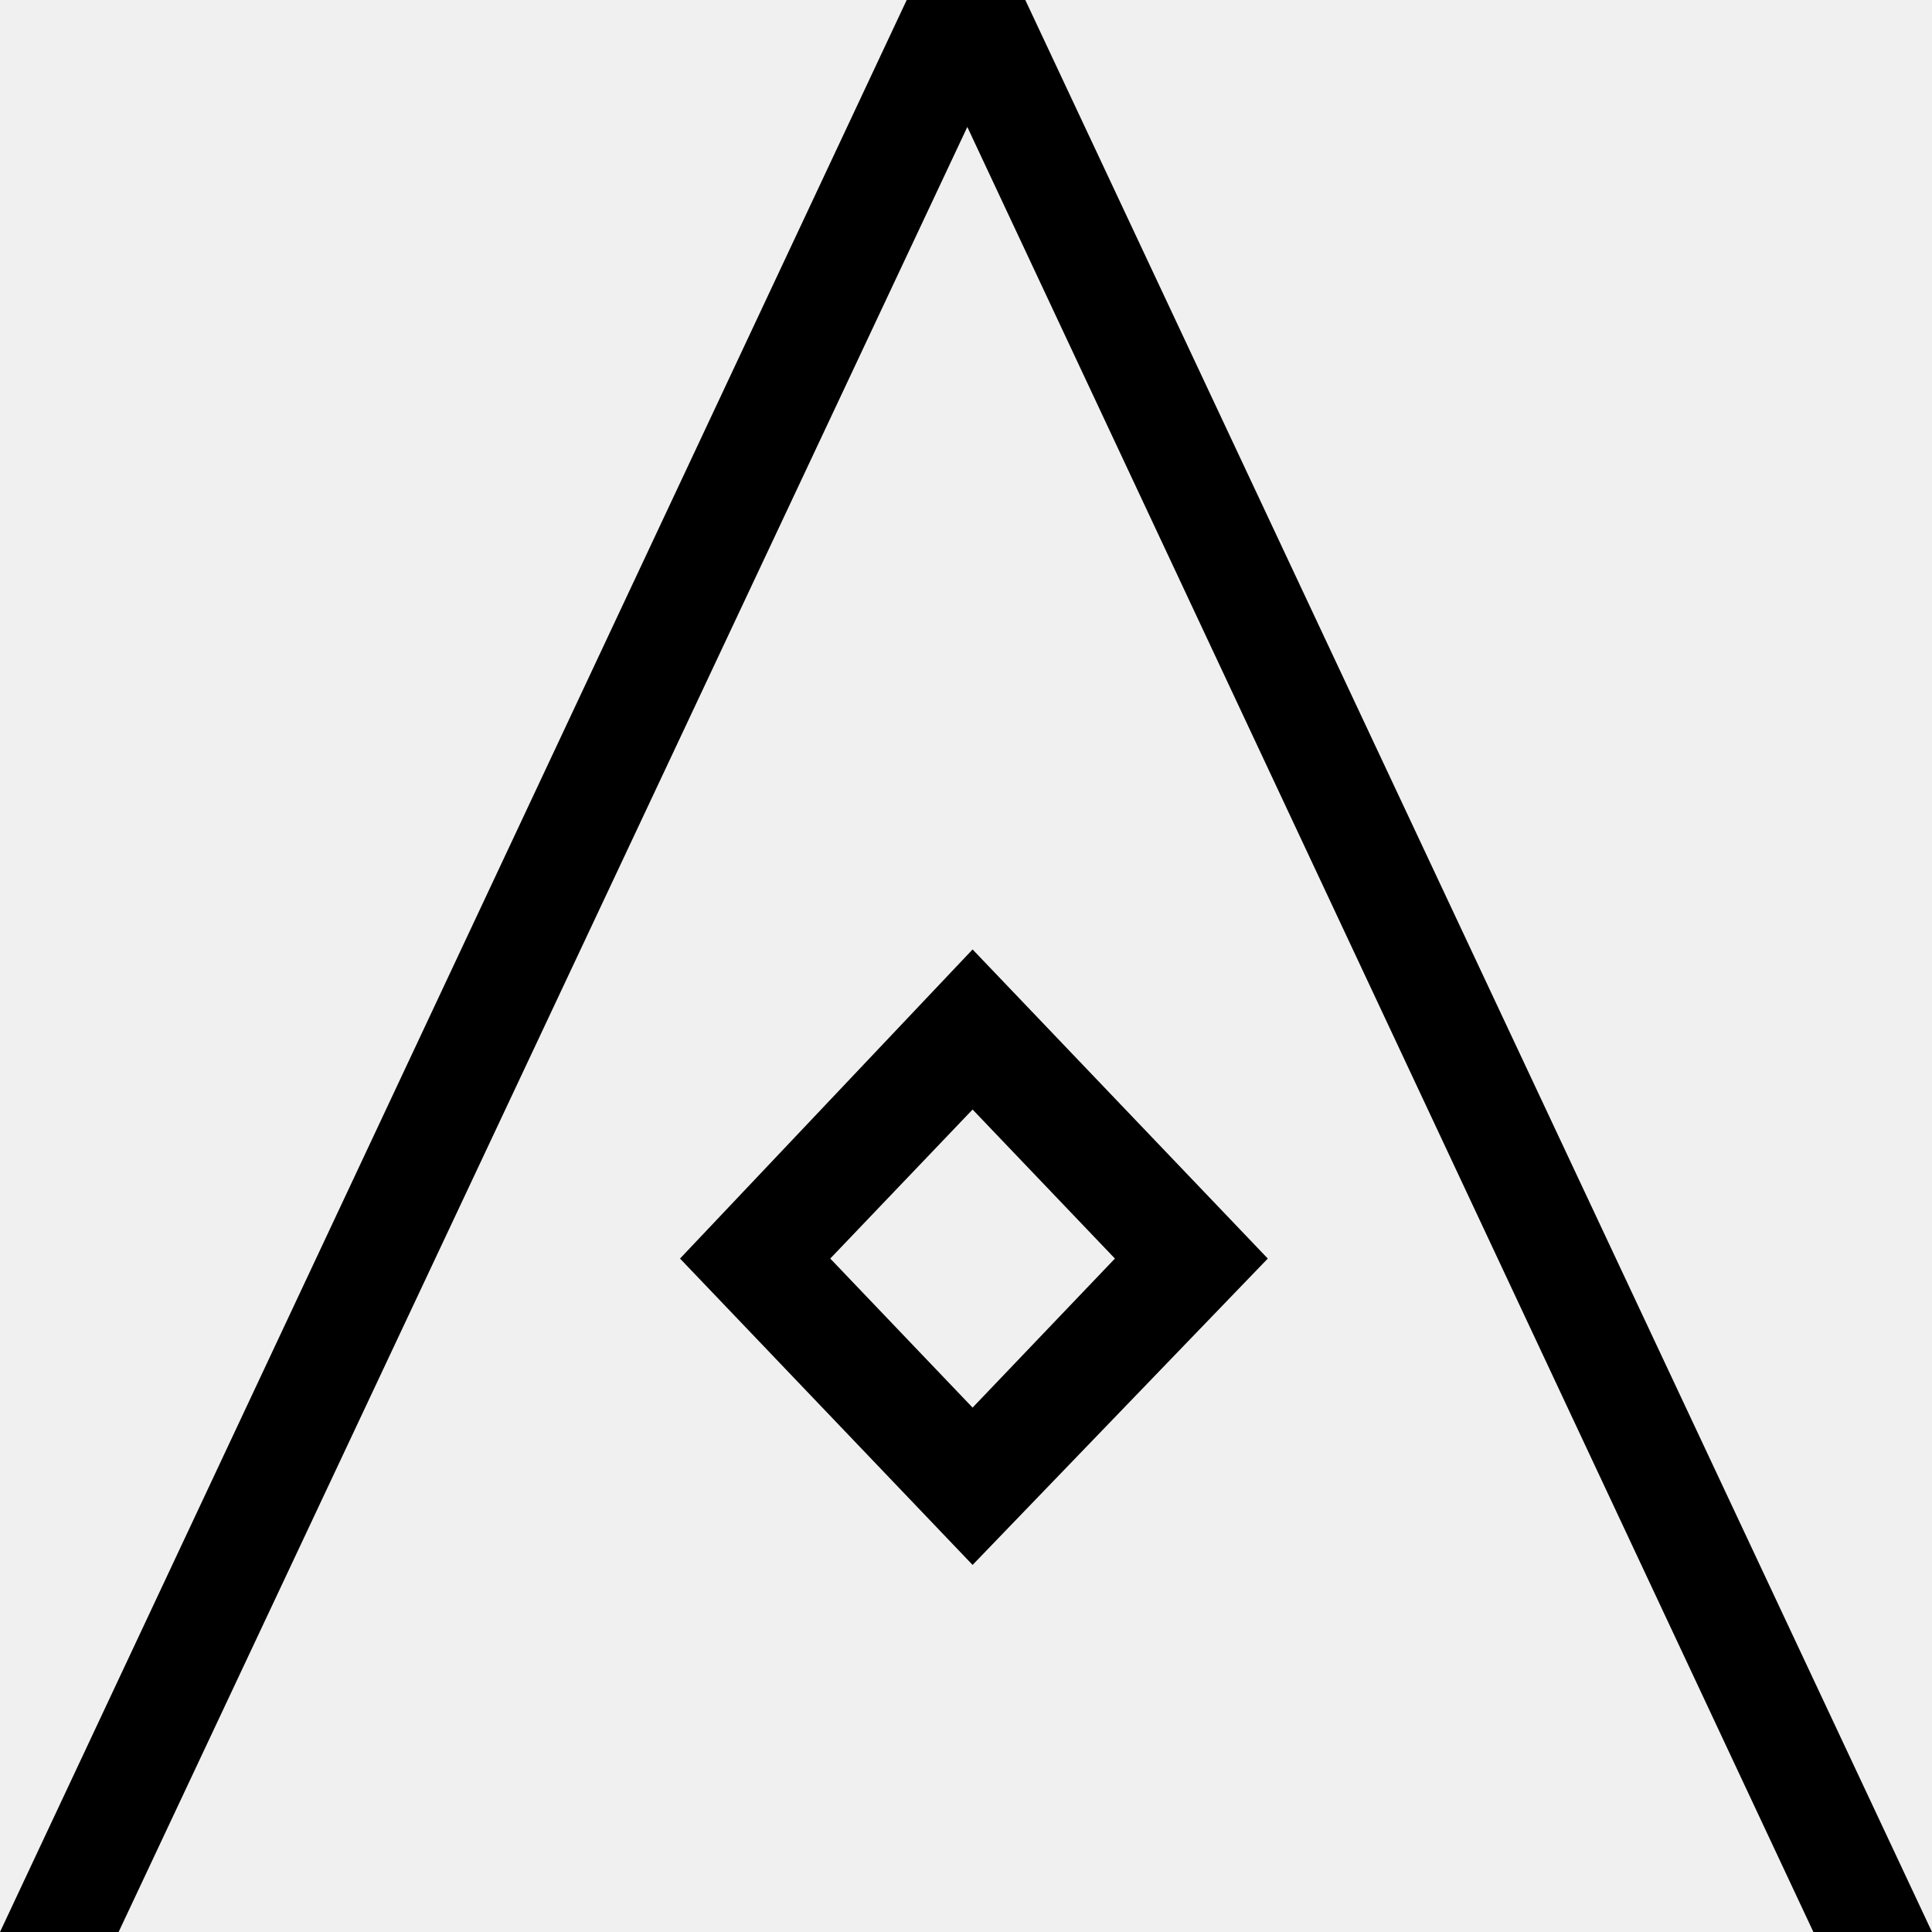
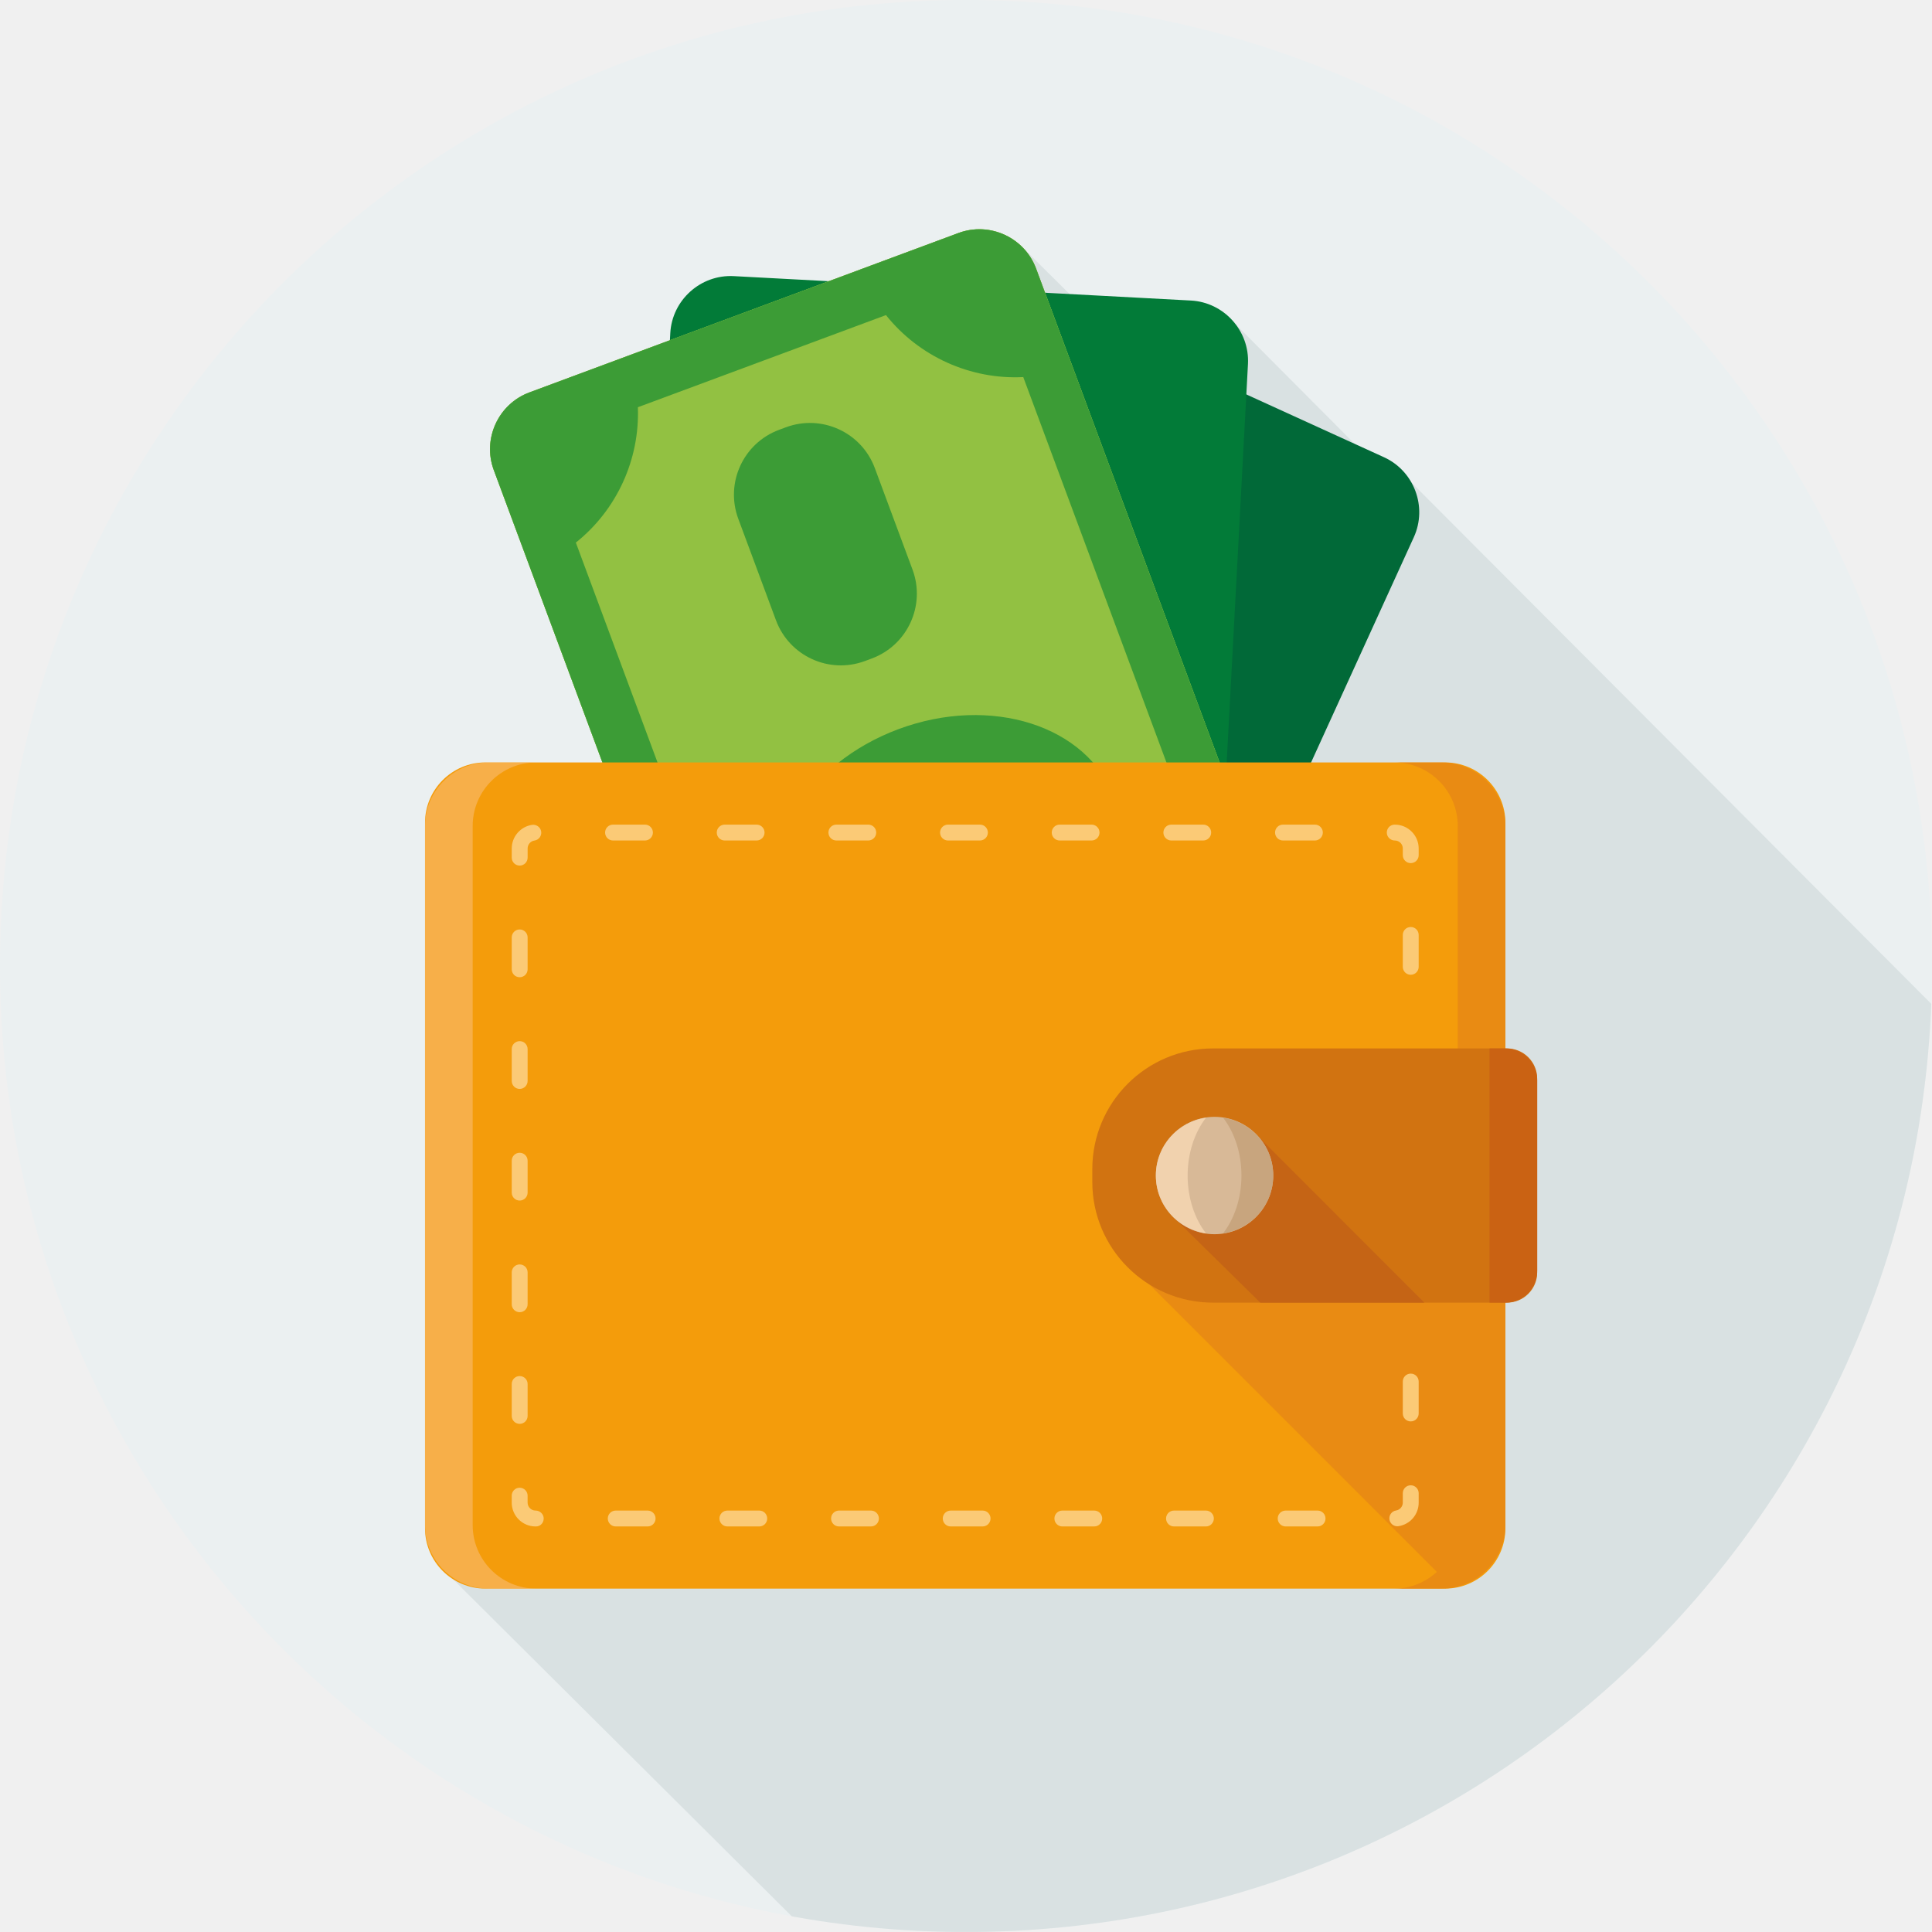
- <svg xmlns="http://www.w3.org/2000/svg" width="1920" height="1920" viewBox="0 0 1920 1920" fill="none">
-   <g clip-path="url(#clip0_218_2)">
-     <g clip-path="url(#clip1_218_2)">
-       <path d="M961.31 126.171L1802.13 1920H1920L1018.94 0H901.064L0 1920H117.872L961.31 126.171ZM966.548 1555.2L1259.92 1250.74L1113.23 1097.14L966.548 943.543L675.798 1250.74L966.548 1555.2ZM966.548 1398.86L825.102 1250.74L966.548 1102.63L1107.99 1250.74L966.548 1398.86Z" fill="black" />
+ <svg xmlns="http://www.w3.org/2000/svg" xmlns:xlink="http://www.w3.org/1999/xlink" enable-background="new 0 0 128 128" version="1.1" viewBox="0 0 128 128" xml:space="preserve">
+   <g id="Layer_1">
+     <rect fill="#F4F5F5" height="1520" opacity="0" width="727.938" x="-219.984" y="-541" />
+   </g>
+   <g id="Layer_2">
+     <g>
+       <circle cx="64" cy="64" fill="#EBF0F1" r="64" />
+       <g>
+         <defs>
+           <circle cx="64" cy="64" id="SVGID_23_" r="64" />
+         </defs>
+         <clipPath id="SVGID_2_">
+           <use overflow="visible" xlink:href="#SVGID_23_" />
+         </clipPath>
+         <polygon clip-path="url(#SVGID_2_)" fill="#D9E1E2" points="29.315,103.933 53.5,127.998 128,127.998 128,66.557 93.499,31.955      91.417,31.083 81.866,21.489 74.667,23.25 67.718,16.363 45.61,59.233    " />
+       </g>
+       <g>
+         <path d="M58.799,19.683L30.021,82.768c-0.913,2.002-0.023,4.386,1.979,5.299l27.592,12.587     c2.002,0.913,4.386,0.023,5.299-1.979L93.67,35.591c0.913-2.002,0.023-4.386-1.979-5.299L64.099,17.704     C62.097,16.791,59.713,17.682,58.799,19.683z" fill="#016938" />
+         <path d="M44.408,22.075l-3.698,69.24c-0.117,2.197,1.584,4.09,3.781,4.208l30.284,1.617     c2.197,0.117,4.09-1.584,4.208-3.781l3.698-69.24c0.117-2.197-1.584-4.09-3.781-4.208l-30.284-1.617     C46.419,18.177,44.526,19.879,44.408,22.075z" fill="#027B38" />
+         <path d="M32.715,31.142L56.865,96.14c0.766,2.062,3.08,3.123,5.143,2.356l28.429-10.562     c2.062-0.766,3.123-3.08,2.356-5.143L68.643,17.794c-0.766-2.062-3.08-3.123-5.143-2.356L35.072,26     C33.01,26.766,31.949,29.08,32.715,31.142z" fill="#89BC49" />
+         <path d="M32.715,31.142L56.865,96.14c0.766,2.062,3.08,3.123,5.143,2.356l28.429-10.562     c2.062-0.766,3.123-3.08,2.356-5.143L68.643,17.794c-0.766-2.062-3.08-3.123-5.143-2.356L35.072,26     C33.01,26.766,31.949,29.08,32.715,31.142z" fill="#92C142" />
+         <g>
+           <defs>
+             <path d="M32.715,31.142L56.865,96.14c0.766,2.062,3.08,3.123,5.143,2.356l28.429-10.562       c2.062-0.766,3.123-3.08,2.356-5.143L68.643,17.794c-0.766-2.062-3.08-3.123-5.143-2.356L35.072,26       C33.01,26.766,31.949,29.08,32.715,31.142z" id="SVGID_25_" />
+           </defs>
+           <clipPath id="SVGID_4_">
+             <use overflow="visible" xlink:href="#SVGID_25_" />
+           </clipPath>
+           <g clip-path="url(#SVGID_4_)">
+             <path d="M41.262,22.823c0.114,0.248,0.228,0.496,0.325,0.755l0,0.001l15.399-5.719       c0-0.001-0.001-0.002-0.001-0.003c-0.097-0.26-0.171-0.522-0.247-0.784l11.239-4.176l4.077,10.974       c-0.286,0.139-0.576,0.273-0.878,0.389l19.312,51.978c0.305-0.109,0.611-0.198,0.919-0.279l4.649,12.514l-11.008,4.09       c-0.447-0.68-0.833-1.414-1.129-2.209l0-0.001l-15.399,5.719c0,0.001,0.001,0.002,0.001,0.003       c0.296,0.795,0.483,1.603,0.588,2.41l-10.65,3.957l-4.66-12.542c0.213-0.095,0.422-0.194,0.643-0.276L35.136,37.658       c-0.221,0.082-0.445,0.143-0.667,0.21l-4.088-11.002L41.262,22.823z M38.151,35.948l19.693,53.004       c3.463-0.131,6.804,1.399,8.966,4.107l16.437-6.104c-0.132-3.507,1.436-6.893,4.209-9.052l-19.662-52.92       c-3.509,0.175-6.907-1.365-9.097-4.107L42.261,26.98C42.392,30.444,40.861,33.786,38.151,35.948z" fill="#3C9C36" />
+           </g>
+         </g>
+         <ellipse cx="62.754" cy="56.967" fill="#3C9C36" rx="9.24" ry="11.806" transform="matrix(-0.3483 -0.9374 0.9374 -0.3483 31.2093 135.6323)" />
+         <path d="M48.913,34.371l2.498,6.724c0.882,2.373,3.52,3.582,5.893,2.7l0.452-0.168     c2.373-0.882,3.582-3.52,2.7-5.893l-2.498-6.724c-0.882-2.373-3.52-3.582-5.893-2.7l-0.452,0.168     C49.241,29.359,48.032,31.998,48.913,34.371z" fill="#3C9C36" />
+         <path d="M64.502,76.33l2.498,6.724c0.882,2.373,3.52,3.582,5.893,2.7l0.452-0.168     c2.373-0.882,3.582-3.52,2.7-5.893l-2.498-6.724c-0.882-2.373-3.52-3.582-5.893-2.7l-0.452,0.168     C64.83,71.318,63.621,73.957,64.502,76.33z" fill="#3C9C36" />
+       </g>
+       <path d="M95.737,105.25H32.158c-2.209,0-4-1.791-4-4V54.513c0-2.209,1.791-4,4-4h63.579c2.209,0,4,1.791,4,4    v46.737C99.737,103.459,97.946,105.25,95.737,105.25z" fill="#F49C0B" />
+       <path d="M95.526,50.513h-3.158c2.325,0,4.211,1.885,4.211,4.211v30.476l-22.297-1.972    l20.914,20.914c-0.748,0.683-1.735,1.11-2.827,1.11h3.158c2.325,0,4.211-1.885,4.211-4.211V54.724    C99.737,52.398,97.852,50.513,95.526,50.513z" fill="#E48316" opacity="0.67" />
+       <path d="M87.292,101.131h-2.113c-0.291,0-0.526-0.235-0.526-0.526c0-0.291,0.235-0.526,0.526-0.526h2.113    c0.291,0,0.526,0.235,0.526,0.526C87.819,100.896,87.583,101.131,87.292,101.131z M79.894,101.131h-2.113    c-0.291,0-0.526-0.235-0.526-0.526c0-0.291,0.235-0.526,0.526-0.526h2.113c0.291,0,0.526,0.235,0.526,0.526    C80.42,100.896,80.185,101.131,79.894,101.131z M72.497,101.131h-2.113c-0.291,0-0.526-0.235-0.526-0.526    c0-0.291,0.235-0.526,0.526-0.526h2.113c0.291,0,0.526,0.235,0.526,0.526C73.023,100.896,72.788,101.131,72.497,101.131z     M65.1,101.131h-2.113c-0.291,0-0.526-0.235-0.526-0.526c0-0.291,0.235-0.526,0.526-0.526H65.1c0.291,0,0.526,0.235,0.526,0.526    C65.626,100.896,65.391,101.131,65.1,101.131z M57.703,101.131h-2.115c-0.291,0-0.526-0.235-0.526-0.526    c0-0.291,0.235-0.526,0.526-0.526h2.115c0.291,0,0.526,0.235,0.526,0.526C58.229,100.896,57.993,101.131,57.703,101.131z     M50.304,101.131h-2.113c-0.291,0-0.526-0.235-0.526-0.526c0-0.291,0.235-0.526,0.526-0.526h2.113    c0.291,0,0.526,0.235,0.526,0.526C50.831,100.896,50.595,101.131,50.304,101.131z M42.907,101.131h-2.113    c-0.291,0-0.526-0.235-0.526-0.526c0-0.291,0.235-0.526,0.526-0.526h2.113c0.291,0,0.526,0.235,0.526,0.526    C43.433,100.896,43.198,101.131,42.907,101.131z M35.51,101.131h-0.028c-0.871,0-1.579-0.708-1.579-1.579v-0.46    c0-0.291,0.235-0.526,0.526-0.526s0.526,0.235,0.526,0.526v0.46c0,0.29,0.236,0.526,0.526,0.526c0.291,0,0.54,0.235,0.54,0.526    C36.022,100.896,35.801,101.131,35.51,101.131z M92.574,101.119c-0.254,0-0.478-0.185-0.519-0.445    c-0.045-0.287,0.151-0.556,0.439-0.601c0.254-0.04,0.445-0.263,0.445-0.52v-0.623c0-0.291,0.235-0.526,0.526-0.526    c0.291,0,0.526,0.235,0.526,0.526v0.623c0,0.782-0.561,1.439-1.335,1.56C92.63,101.117,92.602,101.119,92.574,101.119z     M34.43,94.335c-0.291,0-0.526-0.235-0.526-0.526v-2.115c0-0.291,0.235-0.526,0.526-0.526s0.526,0.235,0.526,0.526v2.115    C34.956,94.1,34.72,94.335,34.43,94.335z M93.465,94.172c-0.291,0-0.526-0.235-0.526-0.526v-2.115    c0-0.291,0.235-0.526,0.526-0.526c0.291,0,0.526,0.235,0.526,0.526v2.115C93.992,93.936,93.756,94.172,93.465,94.172z     M34.43,86.937c-0.291,0-0.526-0.235-0.526-0.526v-2.113c0-0.291,0.235-0.526,0.526-0.526s0.526,0.235,0.526,0.526v2.113    C34.956,86.702,34.72,86.937,34.43,86.937z M34.43,79.54c-0.291,0-0.526-0.235-0.526-0.526V76.9c0-0.291,0.235-0.526,0.526-0.526    s0.526,0.235,0.526,0.526v2.113C34.956,79.304,34.72,79.54,34.43,79.54z M34.43,72.143c-0.291,0-0.526-0.235-0.526-0.526v-2.113    c0-0.291,0.235-0.526,0.526-0.526s0.526,0.235,0.526,0.526v2.113C34.956,71.907,34.72,72.143,34.43,72.143z M34.43,64.744    c-0.291,0-0.526-0.235-0.526-0.526v-2.113c0-0.291,0.235-0.526,0.526-0.526s0.526,0.235,0.526,0.526v2.113    C34.956,64.509,34.72,64.744,34.43,64.744z M93.465,64.581c-0.291,0-0.526-0.235-0.526-0.526v-2.113    c0-0.291,0.235-0.526,0.526-0.526c0.291,0,0.526,0.235,0.526,0.526v2.113C93.992,64.345,93.756,64.581,93.465,64.581z     M34.43,57.347c-0.291,0-0.526-0.235-0.526-0.526v-0.61c0-0.781,0.583-1.453,1.356-1.564c0.282-0.034,0.554,0.158,0.595,0.447    c0.041,0.288-0.159,0.554-0.447,0.595c-0.257,0.037-0.451,0.261-0.451,0.521v0.61C34.956,57.112,34.72,57.347,34.43,57.347z     M93.465,57.184c-0.291,0-0.526-0.235-0.526-0.526v-0.446c0-0.29-0.236-0.526-0.526-0.526c-0.291,0-0.534-0.235-0.534-0.526    s0.229-0.526,0.52-0.526h0.013c0.871,0,1.579,0.708,1.579,1.579v0.446C93.992,56.948,93.756,57.184,93.465,57.184z M87.115,55.685    h-2.113c-0.291,0-0.526-0.235-0.526-0.526s0.235-0.526,0.526-0.526h2.113c0.291,0,0.526,0.235,0.526,0.526    S87.405,55.685,87.115,55.685z M79.717,55.685h-2.113c-0.291,0-0.526-0.235-0.526-0.526s0.235-0.526,0.526-0.526h2.113    c0.291,0,0.526,0.235,0.526,0.526S80.008,55.685,79.717,55.685z M72.32,55.685h-2.113c-0.291,0-0.526-0.235-0.526-0.526    s0.235-0.526,0.526-0.526h2.113c0.291,0,0.526,0.235,0.526,0.526S72.611,55.685,72.32,55.685z M64.923,55.685h-2.115    c-0.291,0-0.526-0.235-0.526-0.526s0.235-0.526,0.526-0.526h2.115c0.291,0,0.526,0.235,0.526,0.526S65.214,55.685,64.923,55.685z     M57.525,55.685h-2.113c-0.291,0-0.526-0.235-0.526-0.526s0.235-0.526,0.526-0.526h2.113c0.291,0,0.526,0.235,0.526,0.526    S57.816,55.685,57.525,55.685z M50.127,55.685h-2.113c-0.291,0-0.526-0.235-0.526-0.526s0.235-0.526,0.526-0.526h2.113    c0.291,0,0.526,0.235,0.526,0.526S50.418,55.685,50.127,55.685z M42.73,55.685h-2.115c-0.291,0-0.526-0.235-0.526-0.526    s0.235-0.526,0.526-0.526h2.115c0.291,0,0.526,0.235,0.526,0.526S43.021,55.685,42.73,55.685z" fill="#FBCA76" />
+       <path d="M31.316,101.039V54.724c0-2.325,1.885-4.211,4.211-4.211h-3.158    c-2.325,0-4.211,1.885-4.211,4.211v46.316c0,2.325,1.885,4.211,4.211,4.211h3.158C33.201,105.25,31.316,103.365,31.316,101.039z" fill="#F9C187" opacity="0.5" />
+       <path d="M99.842,86.303H80.368c-4.418,0-8-3.582-8-8v-0.842c0-4.418,3.582-8,8-8h19.474c1.105,0,2,0.895,2,2    v12.842C101.842,85.407,100.947,86.303,99.842,86.303z" fill="#D17311" />
+       <g>
+         <defs>
+           <path d="M99.737,69.461h-5.06v16.842h5.06c1.163,0,2.105-0.943,2.105-2.105V71.566      C101.842,70.403,100.9,69.461,99.737,69.461z" id="SVGID_27_" />
+         </defs>
+         <clipPath id="SVGID_6_">
+           <use overflow="visible" xlink:href="#SVGID_27_" />
+         </clipPath>
+         <rect clip-path="url(#SVGID_6_)" fill="#CA6213" height="25.674" width="3.158" x="98.684" y="65.63" />
+       </g>
+       <g>
+         <defs>
+           <path d="M99.842,86.303H80.368c-4.418,0-8-3.582-8-8v-0.842c0-4.418,3.582-8,8-8h19.474c1.105,0,2,0.895,2,2      v12.842C101.842,85.407,100.947,86.303,99.842,86.303z" id="SVGID_29_" />
+         </defs>
+         <clipPath id="SVGID_8_">
+           <use overflow="visible" xlink:href="#SVGID_29_" />
+         </clipPath>
+         <polygon clip-path="url(#SVGID_8_)" fill="#C56415" points="77.794,80.692 83.973,86.771 94.836,86.771 83.333,75.266    " />
+       </g>
+       <g>
+         <circle cx="80.467" cy="77.882" fill="#D8B997" r="3.888" />
+         <path d="M78.684,77.882c0-1.511,0.471-2.866,1.217-3.831c-1.877,0.276-3.322,1.877-3.322,3.831     c0,1.953,1.446,3.555,3.322,3.831C79.155,80.748,78.684,79.393,78.684,77.882z" fill="#F1D2AE" />
+         <path d="M82.249,77.882c0,1.511-0.471,2.866-1.217,3.831c1.877-0.276,3.322-1.877,3.322-3.831     c0-1.953-1.446-3.555-3.322-3.831C81.778,75.015,82.249,76.37,82.249,77.882z" fill="#C8A57E" />
+       </g>
    </g>
  </g>
-   <defs>
-     <clipPath id="clip0_218_2">
-       <rect width="1920" height="1920" fill="white" />
-     </clipPath>
-     <clipPath id="clip1_218_2">
-       <rect width="1920" height="1920" fill="white" />
-     </clipPath>
-   </defs>
</svg>
